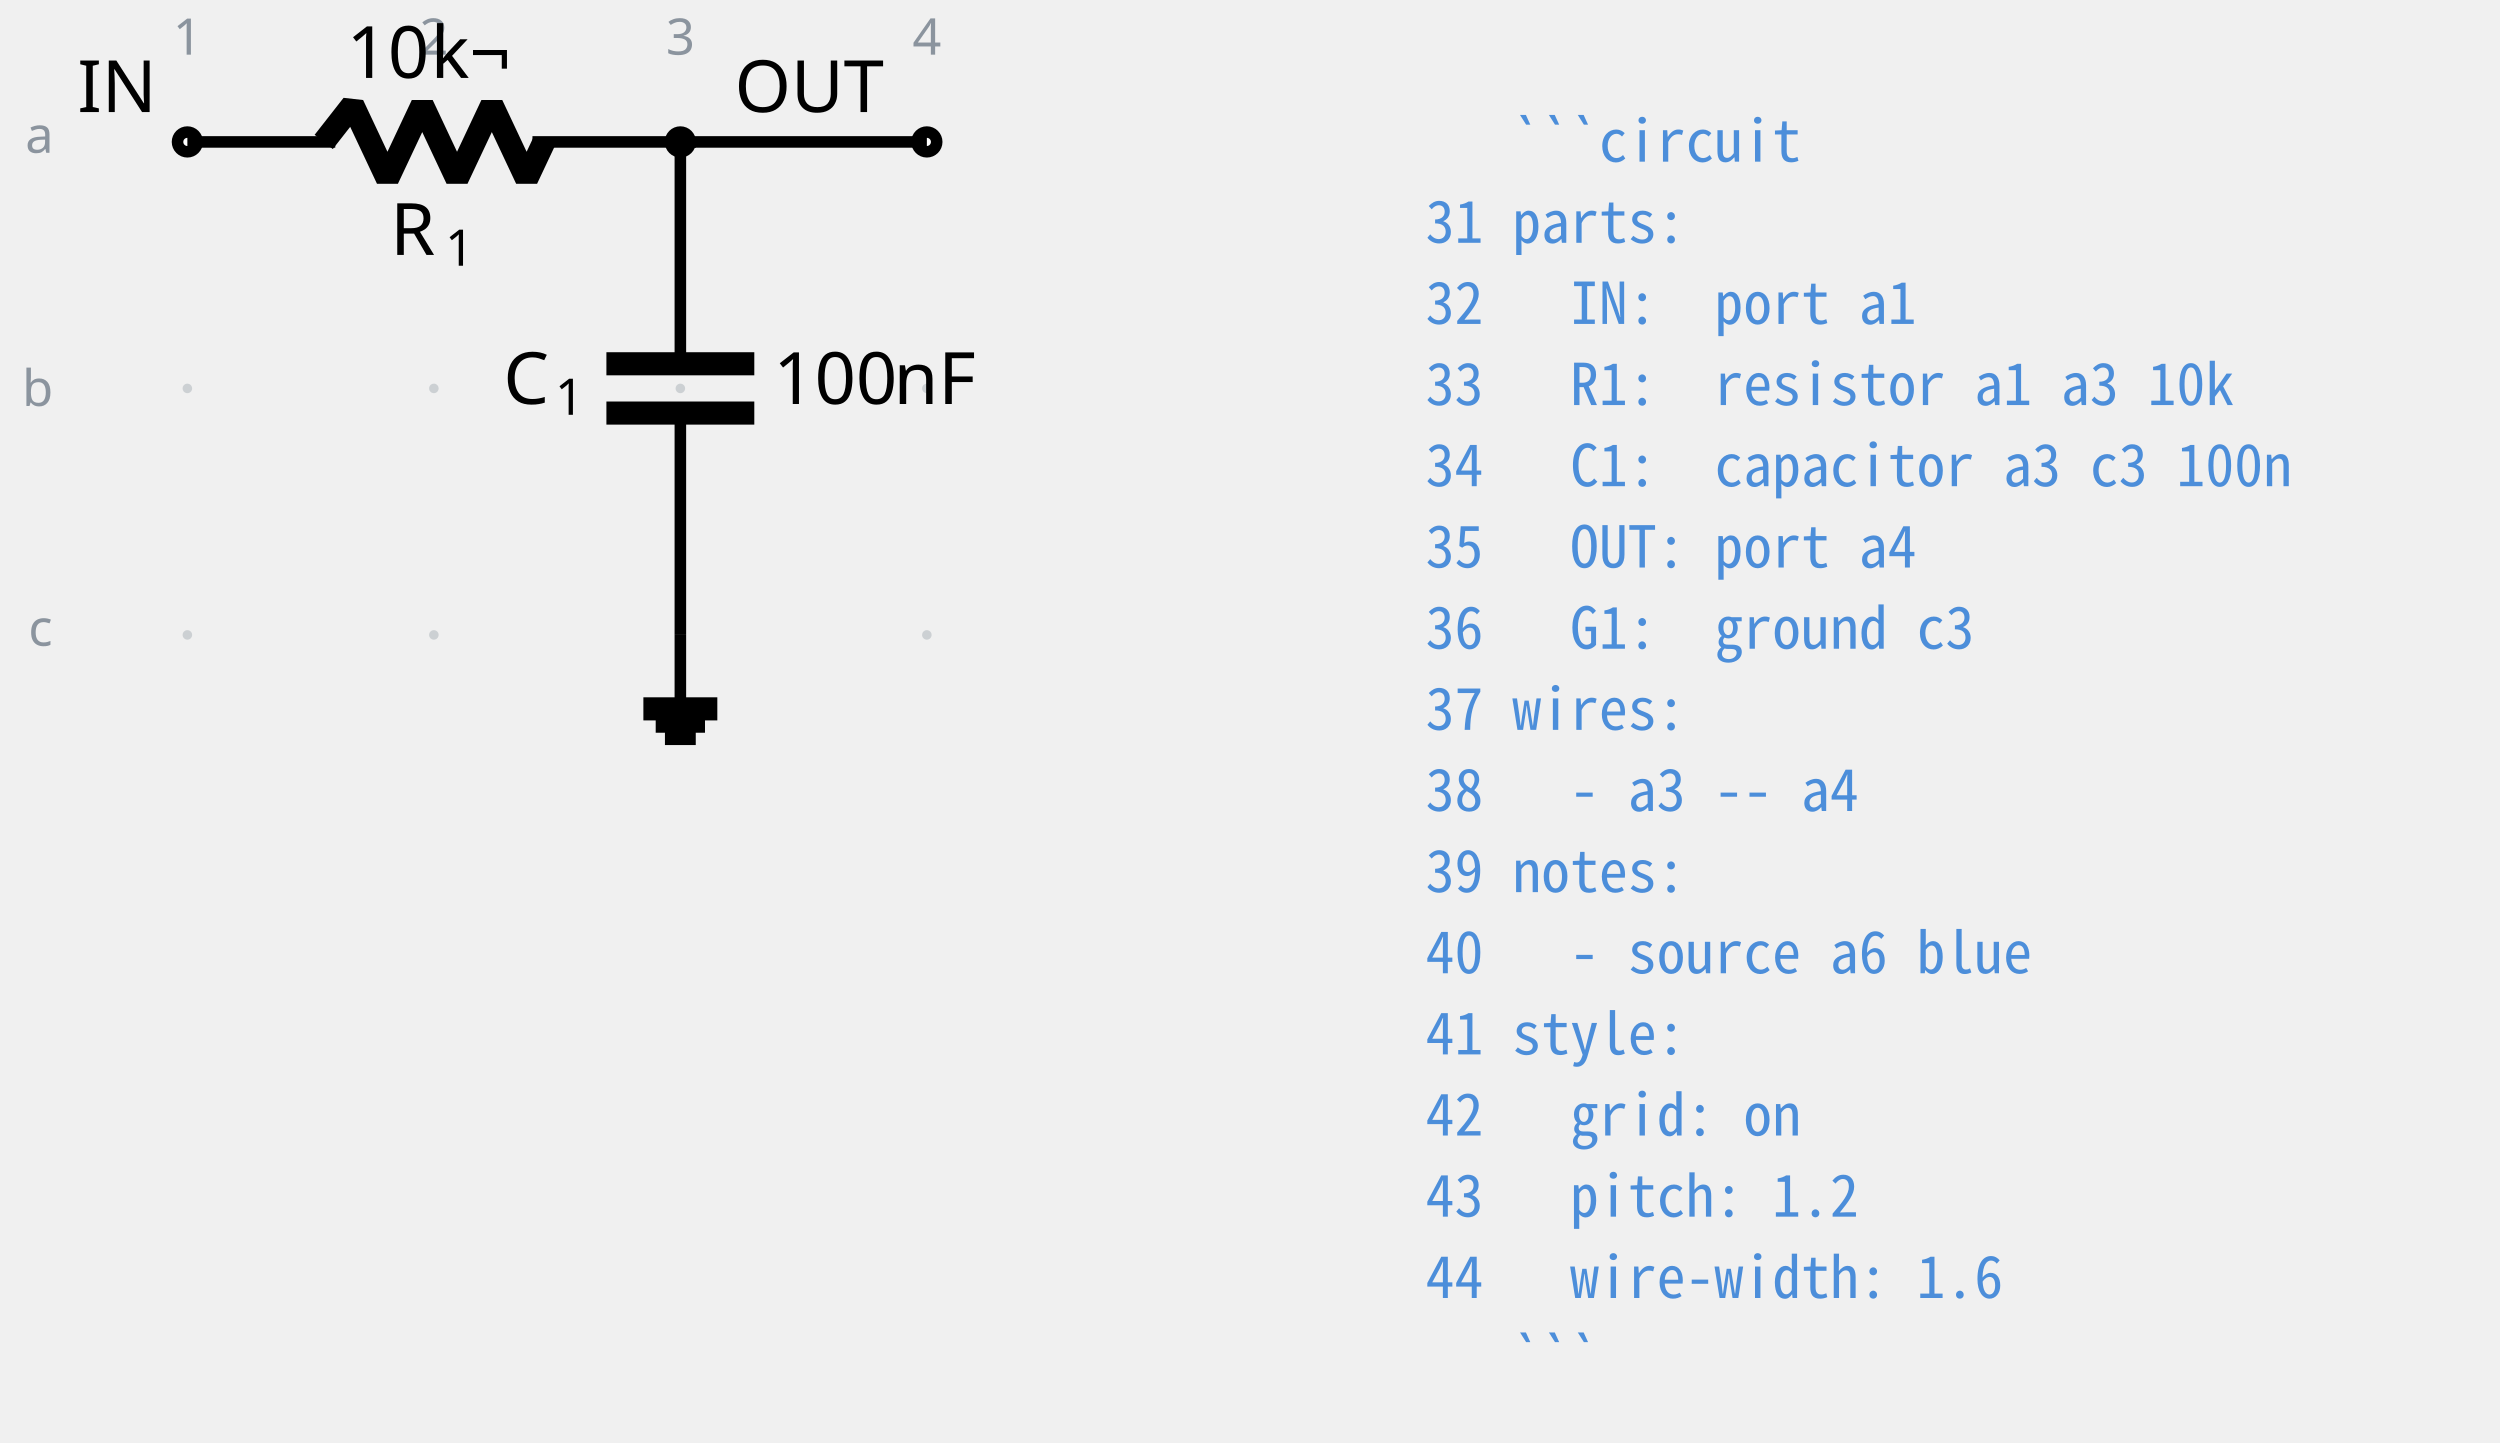
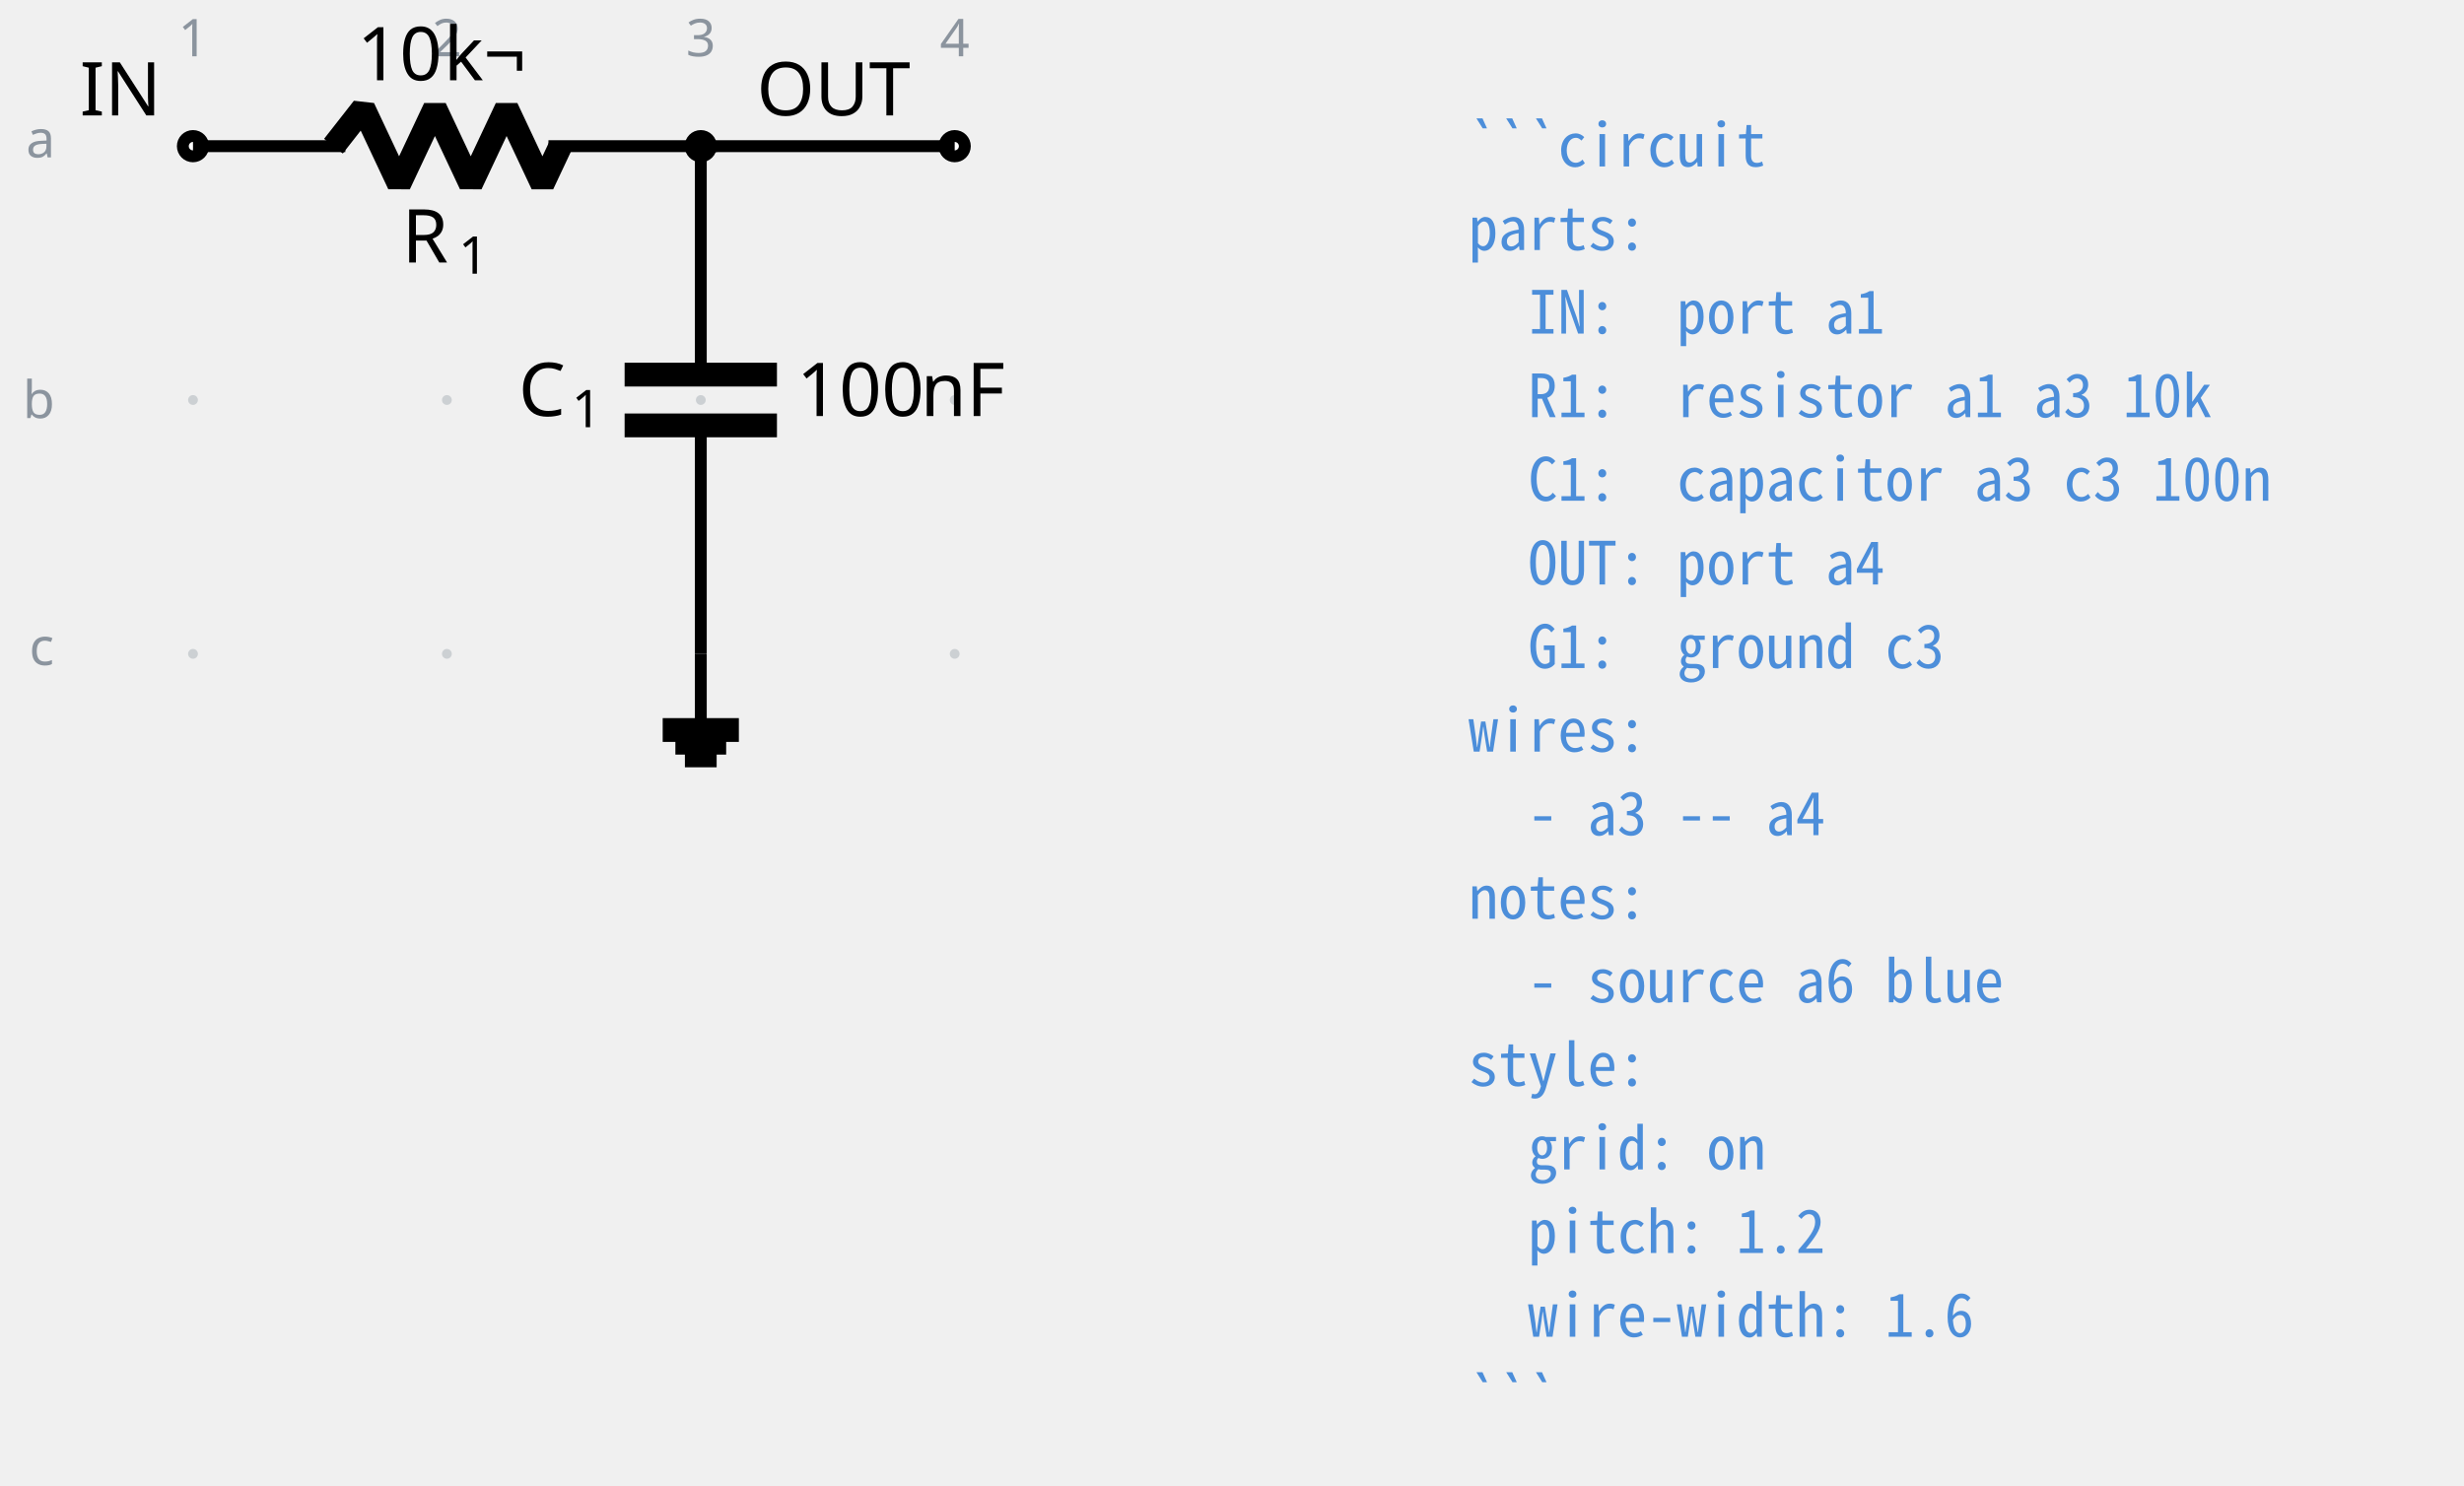
- <svg xmlns="http://www.w3.org/2000/svg" fill="currentColor" width="461.717" height="266.409" viewBox="-72 -72 346.287 199.807">
+ <svg xmlns="http://www.w3.org/2000/svg" fill="currentColor" width="441.8" height="266.409" viewBox="-72 -72 331.35 199.807">
  <g stroke="currentColor" stroke-miterlimit="10" stroke-width="1.6">
    <path fill="#8b949e" fill-opacity=".35" stroke="none" stroke-opacity=".35" d="M-45.387-52.341a.66.66 0 1 0-1.32 0 .66.66 0 0 0 1.32 0M-45.387-18.198a.66.66 0 1 0-1.32 0 .66.66 0 0 0 1.32 0M-45.387 15.945a.66.66 0 1 0-1.32 0 .66.66 0 0 0 1.32 0M-11.244-52.341a.66.66 0 1 0-1.32 0 .66.66 0 0 0 1.32 0M-11.244-18.198a.66.66 0 1 0-1.32 0 .66.66 0 0 0 1.32 0M-11.244 15.945a.66.66 0 1 0-1.32 0 .66.66 0 0 0 1.32 0M22.9-52.341a.66.66 0 1 0-1.32 0 .66.66 0 0 0 1.32 0M22.9-18.198a.66.66 0 1 0-1.32 0 .66.66 0 0 0 1.32 0M22.9 15.945a.66.66 0 1 0-1.32 0 .66.66 0 0 0 1.32 0M57.043-52.341a.66.66 0 1 0-1.32 0 .66.66 0 0 0 1.32 0M57.043-18.198a.66.66 0 1 0-1.32 0 .66.66 0 0 0 1.32 0M57.043 15.945a.66.66 0 1 0-1.32 0 .66.66 0 0 0 1.32 0m-.66 0" />
    <g fill="#8b949e" stroke="#8b949e">
      <text x="-46.047" y="-52.341" fill="#8b949e" stroke="none" font-family="cmr7" font-size="7" transform="translate(-1.993 -12.085)">1</text>
    </g>
    <g fill="#8b949e" stroke="#8b949e">
      <text x="-46.047" y="-52.341" fill="#8b949e" stroke="none" font-family="cmr7" font-size="7" transform="translate(32.15 -12.085)">2</text>
    </g>
    <g fill="#8b949e" stroke="#8b949e">
      <text x="-46.047" y="-52.341" fill="#8b949e" stroke="none" font-family="cmr7" font-size="7" transform="translate(66.293 -12.085)">3</text>
    </g>
    <g fill="#8b949e" stroke="#8b949e">
      <text x="-46.047" y="-52.341" fill="#8b949e" stroke="none" font-family="cmr7" font-size="7" transform="translate(100.437 -12.085)">4</text>
    </g>
    <g fill="#8b949e" stroke="#8b949e">
      <text x="-46.047" y="-52.341" fill="#8b949e" stroke="none" font-family="cmr7" font-size="7" transform="translate(-22.46 1.507)">a</text>
    </g>
    <g fill="#8b949e" stroke="#8b949e">
      <text x="-46.047" y="-52.341" fill="#8b949e" stroke="none" font-family="cmr7" font-size="7" transform="translate(-22.89 36.574)">b</text>
    </g>
    <g fill="#8b949e" stroke="#8b949e">
      <text x="-46.047" y="-52.341" fill="#8b949e" stroke="none" font-family="cmr7" font-size="7" transform="translate(-22.029 69.793)">c</text>
    </g>
    <g fill="#ffffff">
      <path d="M-44.682-52.341a1.365 1.365 0 1 0-2.73 0 1.365 1.365 0 0 0 2.73 0Zm-1.365 0" />
    </g>
    <text x="-46.047" y="-52.341" stroke="none" font-family="cmr10" font-size="10" transform="translate(-15.244 -4.133)">IN</text>
    <path fill="none" d="M-46.047-52.341h.8m-.8 0h20.486m27.314 0H22.24m-.8 0h.8" />
    <g stroke-linejoin="bevel" stroke-width="3.2">
      <path fill="none" d="m-27.161-52.341 4.01-5.122 4.818 10.243 4.82-10.243 4.818 10.243 4.82-10.243L.944-47.22l2.41-5.121" />
    </g>
    <g stroke="none">
      <text x="-46.047" y="-52.341" font-family="cmmi10" font-size="10" transform="translate(28.104 15.648)">R</text>
      <text x="-38.454" y="-50.841" font-family="cmr7" font-size="7" transform="translate(28.104 15.648)">1</text>
    </g>
    <g stroke="none" font-family="cmr10" font-size="10">
      <text x="-46.047" y="-52.341" transform="translate(22.06 -8.863)">10</text>
      <text x="-34.381" y="-52.341" transform="translate(22.06 -8.863)">k¬</text>
    </g>
    <path fill="none" d="M22.24-52.341v.8m0-.8v30.729m0 6.828v30.729m-.001-.8v.8" />
    <g stroke-width="3.2">
      <path fill="none" d="M32.482-21.612H11.996m20.486 6.828H11.996" />
    </g>
    <g stroke="none">
      <text x="-46.047" y="-52.341" font-family="cmmi10" font-size="10" transform="translate(43.771 36.296)">C</text>
      <text x="-38.9" y="-50.841" font-family="cmr7" font-size="7" transform="translate(43.771 36.296)">1</text>
    </g>
    <g stroke="none" font-family="cmr10" font-size="10">
      <text x="-46.047" y="-52.341" transform="translate(81.168 36.296)">100</text>
      <text x="-29.381" y="-52.341" transform="translate(81.168 36.296)">nF</text>
    </g>
    <g fill="#ffffff">
      <path d="M57.748-52.341a1.365 1.365 0 1 0-2.73 0 1.365 1.365 0 0 0 2.73 0Zm-1.365 0" />
    </g>
    <text x="-46.047" y="-52.341" stroke="none" font-family="cmr10" font-size="10" transform="translate(75.797 -4.133)">OUT</text>
    <path fill="none" d="M22.24 15.945v10.243" />
    <path fill="none" stroke-width="3.2" d="M17.118 26.188H27.36m-8.536 1.707h6.828m-5.548 1.707h4.268" />
    <path fill="none" d="M22.24-52.341h34.143" />
    <path d="M23.605-52.341a1.365 1.365 0 1 0-2.731 0 1.365 1.365 0 0 0 2.73 0Zm-1.366 0" />
    <g>
-       <text x="-46.047" y="-52.341" fill="#4c8eda" stroke="none" font-family="'Noto Sans Mono CJK JP',ui-monospace,'SFMono-Regular',Consolas,'Liberation Mono',monospace" font-size="8" transform="translate(171.516 2.733)" xml:space="preserve">   ```circuit</text>
+       <text x="-46.047" y="-52.341" fill="#4c8eda" stroke="none" font-family="'Noto Sans Mono CJK JP',ui-monospace,'SFMono-Regular',Consolas,'Liberation Mono',monospace" font-size="8" transform="translate(171.516 2.733)" xml:space="preserve">```circuit</text>
    </g>
    <g>
-       <text x="-46.047" y="-52.341" fill="#4c8eda" stroke="none" font-family="'Noto Sans Mono CJK JP',ui-monospace,'SFMono-Regular',Consolas,'Liberation Mono',monospace" font-size="8" transform="translate(171.516 13.972)" xml:space="preserve">31 parts:</text>
+       <text x="-46.047" y="-52.341" fill="#4c8eda" stroke="none" font-family="'Noto Sans Mono CJK JP',ui-monospace,'SFMono-Regular',Consolas,'Liberation Mono',monospace" font-size="8" transform="translate(171.516 13.972)" xml:space="preserve">parts:</text>
    </g>
    <g>
-       <text x="-46.047" y="-52.341" fill="#4c8eda" stroke="none" font-family="'Noto Sans Mono CJK JP',ui-monospace,'SFMono-Regular',Consolas,'Liberation Mono',monospace" font-size="8" transform="translate(171.516 25.21)" xml:space="preserve">32   IN:  port a1</text>
+       <text x="-46.047" y="-52.341" fill="#4c8eda" stroke="none" font-family="'Noto Sans Mono CJK JP',ui-monospace,'SFMono-Regular',Consolas,'Liberation Mono',monospace" font-size="8" transform="translate(171.516 25.21)" xml:space="preserve">  IN:  port a1</text>
    </g>
    <g>
-       <text x="-46.047" y="-52.341" fill="#4c8eda" stroke="none" font-family="'Noto Sans Mono CJK JP',ui-monospace,'SFMono-Regular',Consolas,'Liberation Mono',monospace" font-size="8" transform="translate(171.516 36.45)" xml:space="preserve">33   R1:  resistor a1 a3 10k</text>
+       <text x="-46.047" y="-52.341" fill="#4c8eda" stroke="none" font-family="'Noto Sans Mono CJK JP',ui-monospace,'SFMono-Regular',Consolas,'Liberation Mono',monospace" font-size="8" transform="translate(171.516 36.45)" xml:space="preserve">  R1:  resistor a1 a3 10k</text>
    </g>
    <g>
-       <text x="-46.047" y="-52.341" fill="#4c8eda" stroke="none" font-family="'Noto Sans Mono CJK JP',ui-monospace,'SFMono-Regular',Consolas,'Liberation Mono',monospace" font-size="8" transform="translate(171.516 47.689)" xml:space="preserve">34   C1:  capacitor a3 c3 100n</text>
+       <text x="-46.047" y="-52.341" fill="#4c8eda" stroke="none" font-family="'Noto Sans Mono CJK JP',ui-monospace,'SFMono-Regular',Consolas,'Liberation Mono',monospace" font-size="8" transform="translate(171.516 47.689)" xml:space="preserve">  C1:  capacitor a3 c3 100n</text>
    </g>
    <g>
-       <text x="-46.047" y="-52.341" fill="#4c8eda" stroke="none" font-family="'Noto Sans Mono CJK JP',ui-monospace,'SFMono-Regular',Consolas,'Liberation Mono',monospace" font-size="8" transform="translate(171.516 58.956)" xml:space="preserve">35   OUT: port a4</text>
+       <text x="-46.047" y="-52.341" fill="#4c8eda" stroke="none" font-family="'Noto Sans Mono CJK JP',ui-monospace,'SFMono-Regular',Consolas,'Liberation Mono',monospace" font-size="8" transform="translate(171.516 58.956)" xml:space="preserve">  OUT: port a4</text>
    </g>
    <g>
-       <text x="-46.047" y="-52.341" fill="#4c8eda" stroke="none" font-family="'Noto Sans Mono CJK JP',ui-monospace,'SFMono-Regular',Consolas,'Liberation Mono',monospace" font-size="8" transform="translate(171.516 70.195)" xml:space="preserve">36   G1:  ground c3</text>
+       <text x="-46.047" y="-52.341" fill="#4c8eda" stroke="none" font-family="'Noto Sans Mono CJK JP',ui-monospace,'SFMono-Regular',Consolas,'Liberation Mono',monospace" font-size="8" transform="translate(171.516 70.195)" xml:space="preserve">  G1:  ground c3</text>
    </g>
    <g>
-       <text x="-46.047" y="-52.341" fill="#4c8eda" stroke="none" font-family="'Noto Sans Mono CJK JP',ui-monospace,'SFMono-Regular',Consolas,'Liberation Mono',monospace" font-size="8" transform="translate(171.516 81.434)" xml:space="preserve">37 wires:</text>
+       <text x="-46.047" y="-52.341" fill="#4c8eda" stroke="none" font-family="'Noto Sans Mono CJK JP',ui-monospace,'SFMono-Regular',Consolas,'Liberation Mono',monospace" font-size="8" transform="translate(171.516 81.434)" xml:space="preserve">wires:</text>
    </g>
    <g>
-       <text x="-46.047" y="-52.341" fill="#4c8eda" stroke="none" font-family="'Noto Sans Mono CJK JP',ui-monospace,'SFMono-Regular',Consolas,'Liberation Mono',monospace" font-size="8" transform="translate(171.516 92.672)" xml:space="preserve">38   - a3 -- a4</text>
+       <text x="-46.047" y="-52.341" fill="#4c8eda" stroke="none" font-family="'Noto Sans Mono CJK JP',ui-monospace,'SFMono-Regular',Consolas,'Liberation Mono',monospace" font-size="8" transform="translate(171.516 92.672)" xml:space="preserve">  - a3 -- a4</text>
    </g>
    <g>
-       <text x="-46.047" y="-52.341" fill="#4c8eda" stroke="none" font-family="'Noto Sans Mono CJK JP',ui-monospace,'SFMono-Regular',Consolas,'Liberation Mono',monospace" font-size="8" transform="translate(171.516 103.911)" xml:space="preserve">39 notes:</text>
+       <text x="-46.047" y="-52.341" fill="#4c8eda" stroke="none" font-family="'Noto Sans Mono CJK JP',ui-monospace,'SFMono-Regular',Consolas,'Liberation Mono',monospace" font-size="8" transform="translate(171.516 103.911)" xml:space="preserve">notes:</text>
    </g>
    <g>
-       <text x="-46.047" y="-52.341" fill="#4c8eda" stroke="none" font-family="'Noto Sans Mono CJK JP',ui-monospace,'SFMono-Regular',Consolas,'Liberation Mono',monospace" font-size="8" transform="translate(171.516 115.15)" xml:space="preserve">40   - source a6 blue</text>
+       <text x="-46.047" y="-52.341" fill="#4c8eda" stroke="none" font-family="'Noto Sans Mono CJK JP',ui-monospace,'SFMono-Regular',Consolas,'Liberation Mono',monospace" font-size="8" transform="translate(171.516 115.15)" xml:space="preserve">  - source a6 blue</text>
    </g>
    <g>
-       <text x="-46.047" y="-52.341" fill="#4c8eda" stroke="none" font-family="'Noto Sans Mono CJK JP',ui-monospace,'SFMono-Regular',Consolas,'Liberation Mono',monospace" font-size="8" transform="translate(171.516 126.389)" xml:space="preserve">41 style:</text>
+       <text x="-46.047" y="-52.341" fill="#4c8eda" stroke="none" font-family="'Noto Sans Mono CJK JP',ui-monospace,'SFMono-Regular',Consolas,'Liberation Mono',monospace" font-size="8" transform="translate(171.516 126.389)" xml:space="preserve">style:</text>
    </g>
    <g>
-       <text x="-46.047" y="-52.341" fill="#4c8eda" stroke="none" font-family="'Noto Sans Mono CJK JP',ui-monospace,'SFMono-Regular',Consolas,'Liberation Mono',monospace" font-size="8" transform="translate(171.516 137.628)" xml:space="preserve">42   grid: on</text>
+       <text x="-46.047" y="-52.341" fill="#4c8eda" stroke="none" font-family="'Noto Sans Mono CJK JP',ui-monospace,'SFMono-Regular',Consolas,'Liberation Mono',monospace" font-size="8" transform="translate(171.516 137.628)" xml:space="preserve">  grid: on</text>
    </g>
    <g>
-       <text x="-46.047" y="-52.341" fill="#4c8eda" stroke="none" font-family="'Noto Sans Mono CJK JP',ui-monospace,'SFMono-Regular',Consolas,'Liberation Mono',monospace" font-size="8" transform="translate(171.516 148.867)" xml:space="preserve">43   pitch: 1.2</text>
+       <text x="-46.047" y="-52.341" fill="#4c8eda" stroke="none" font-family="'Noto Sans Mono CJK JP',ui-monospace,'SFMono-Regular',Consolas,'Liberation Mono',monospace" font-size="8" transform="translate(171.516 148.867)" xml:space="preserve">  pitch: 1.2</text>
    </g>
    <g>
-       <text x="-46.047" y="-52.341" fill="#4c8eda" stroke="none" font-family="'Noto Sans Mono CJK JP',ui-monospace,'SFMono-Regular',Consolas,'Liberation Mono',monospace" font-size="8" transform="translate(171.516 160.134)" xml:space="preserve">44   wire-width: 1.6</text>
+       <text x="-46.047" y="-52.341" fill="#4c8eda" stroke="none" font-family="'Noto Sans Mono CJK JP',ui-monospace,'SFMono-Regular',Consolas,'Liberation Mono',monospace" font-size="8" transform="translate(171.516 160.134)" xml:space="preserve">  wire-width: 1.6</text>
    </g>
    <g>
-       <text x="-46.047" y="-52.341" fill="#4c8eda" stroke="none" font-family="'Noto Sans Mono CJK JP',ui-monospace,'SFMono-Regular',Consolas,'Liberation Mono',monospace" font-size="8" transform="translate(171.516 171.373)" xml:space="preserve">   ```</text>
+       <text x="-46.047" y="-52.341" fill="#4c8eda" stroke="none" font-family="'Noto Sans Mono CJK JP',ui-monospace,'SFMono-Regular',Consolas,'Liberation Mono',monospace" font-size="8" transform="translate(171.516 171.373)" xml:space="preserve">```</text>
    </g>
  </g>
</svg>
